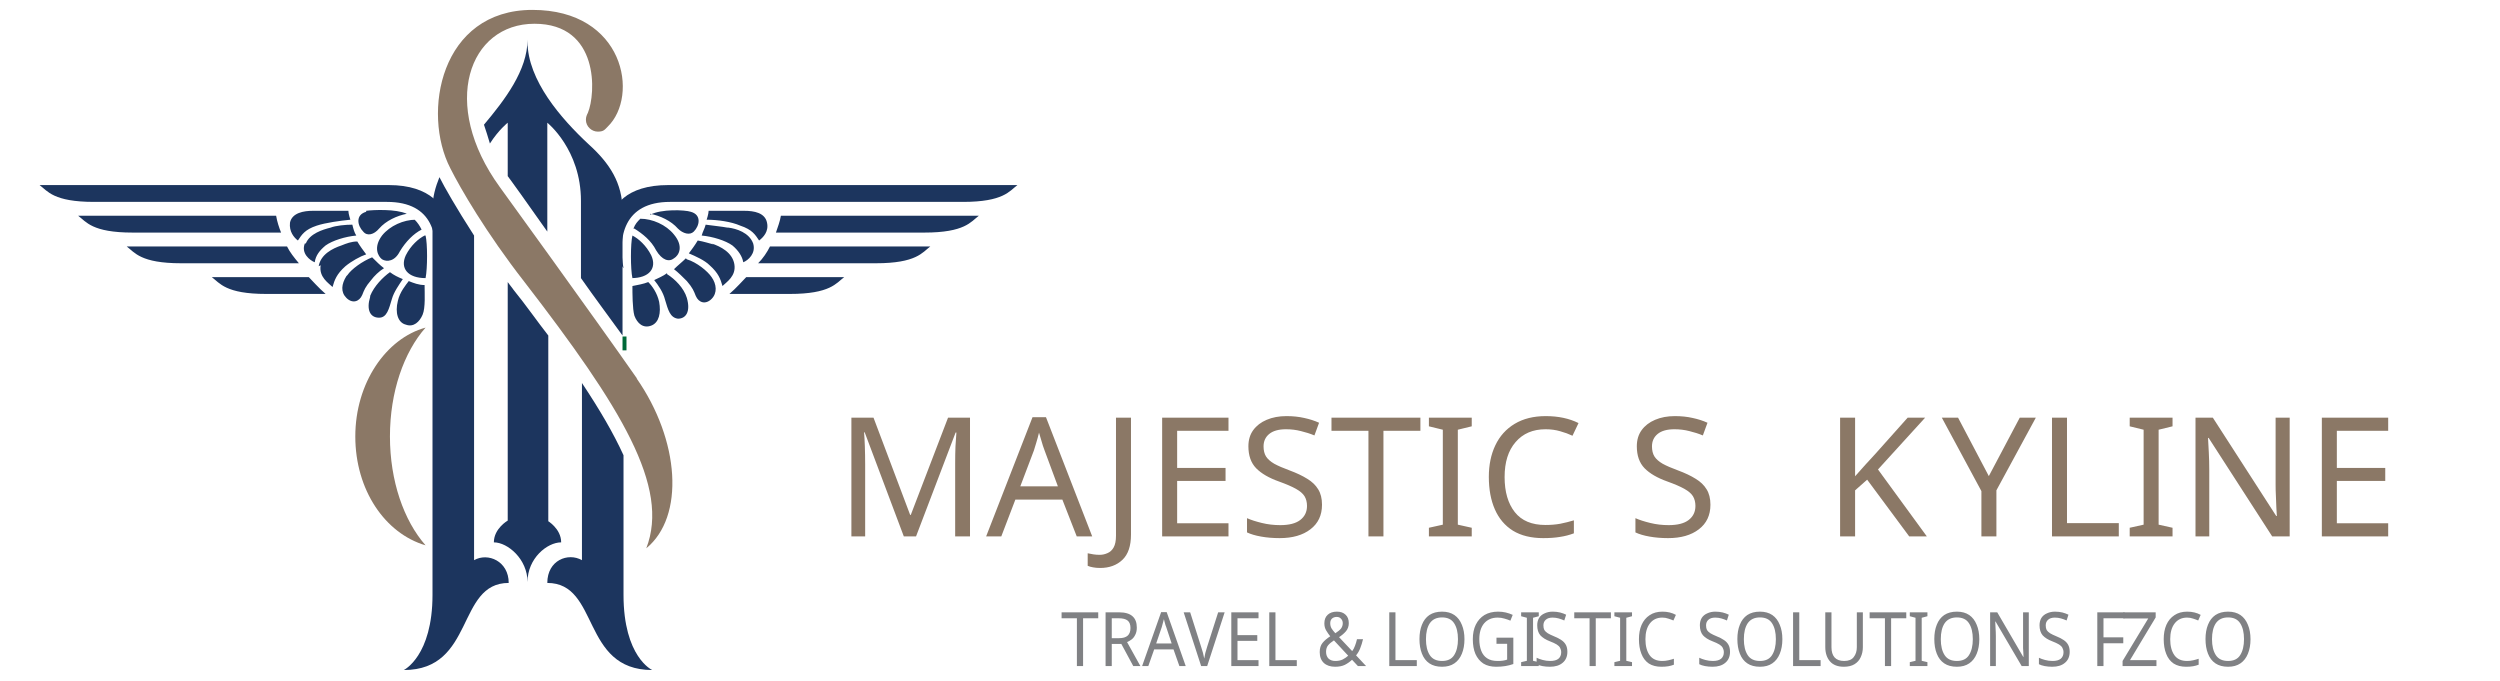
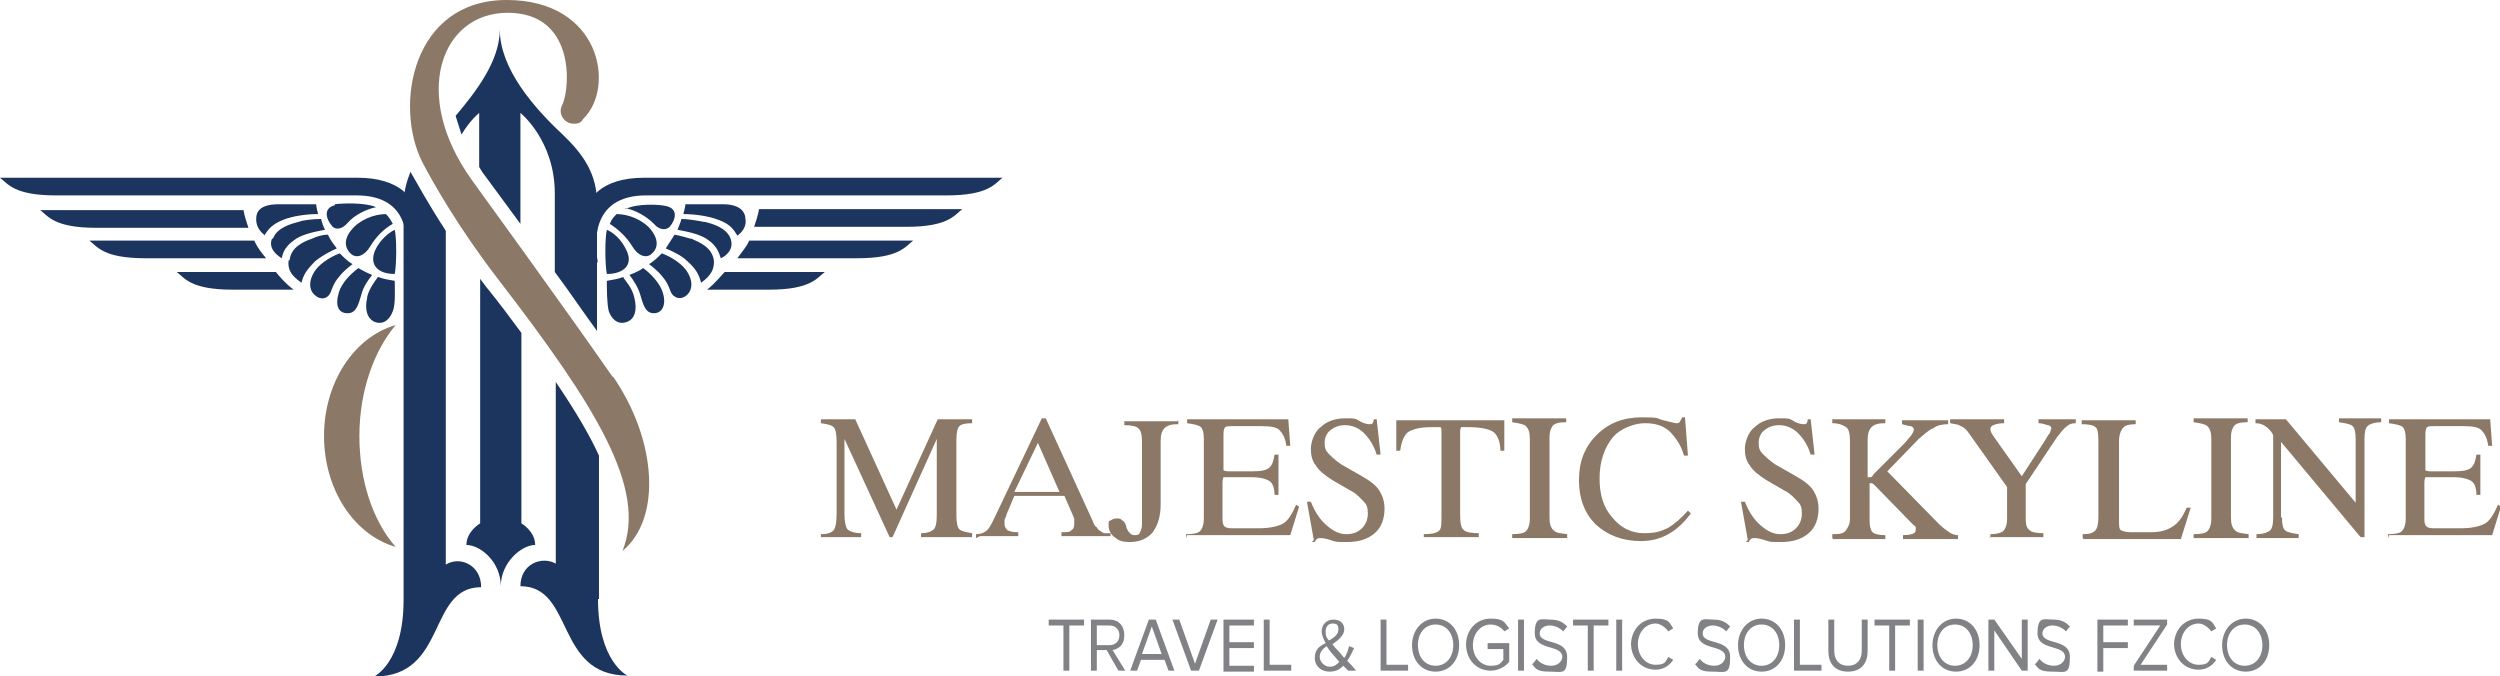
- <svg xmlns="http://www.w3.org/2000/svg" id="Layer_1" version="1.1" viewBox="0 0 252.6 68.8">
+ <svg xmlns="http://www.w3.org/2000/svg" id="Layer_1" version="1.1" viewBox="0 0 254.6 68.8">
  <defs>
    <style>
      .st0 {
-         letter-spacing: 0em;
+         fill: #808285;
      }

      .st1 {
-         letter-spacing: 0em;
+         fill: #8b7866;
      }

      .st2 {
-         letter-spacing: 0em;
-       }
- 
-       .st3 {
-         font-size: 6.9px;
-       }
- 
-       .st3, .st4 {
-         fill: #808184;
-         font-family: ProximaNova-Regular, 'Proxima Nova';
-       }
- 
-       .st5 {
-         letter-spacing: 0em;
-       }
- 
-       .st6 {
-         letter-spacing: 0em;
-       }
- 
-       .st7 {
-         letter-spacing: 0em;
-       }
- 
-       .st8 {
-         letter-spacing: 0em;
-       }
- 
-       .st9 {
-         letter-spacing: 0em;
-       }
- 
-       .st10 {
-         letter-spacing: 0em;
-       }
- 
-       .st11 {
-         letter-spacing: 0em;
-       }
- 
-       .st12 {
-         fill: none;
-         stroke: #006938;
-         stroke-miterlimit: 10;
-         stroke-width: .4px;
-       }
- 
-       .st13, .st14, .st15 {
-         fill: #8b7866;
-       }
- 
-       .st16 {
-         letter-spacing: 0em;
-       }
- 
-       .st17 {
-         letter-spacing: 0em;
-       }
- 
-       .st18 {
-         letter-spacing: 0em;
-       }
- 
-       .st19 {
-         letter-spacing: 0em;
-       }
- 
-       .st14 {
-         font-size: 16.6px;
-       }
- 
-       .st14, .st15 {
-         font-family: Dutch801BT-Roman, 'Dutch801 Rm BT';
-       }
- 
-       .st20 {
        fill: #1c355e;
-       }
- 
-       .st15 {
-         font-size: 16.8px;
-       }
- 
-       .st4 {
-         font-size: 6.9px;
-       }
- 
-       .st21 {
-         letter-spacing: 0em;
      }
    </style>
  </defs>
-   <line class="st12" x1="63.1" y1="34" x2="63.1" y2="35.4" />
-   <text class="st15" transform="translate(84.4 54.2)">
-     <tspan x="0" y="0">MAJESTIC S</tspan>
-     <tspan class="st6" x="99.9" y="0">K</tspan>
-     <tspan x="111.8" y="0">YLINE</tspan>
-   </text>
-   <text class="st4" transform="translate(107.2 67.3) scale(1 1.1)">
-     <tspan x="0" y="0">TR</tspan>
-     <tspan class="st16" x="8.2" y="0">A</tspan>
-     <tspan x="12.4" y="0">VEL &amp; </tspan>
-     <tspan class="st9" x="32.5" y="0">L</tspan>
-     <tspan class="st18" x="35.8" y="0">OGI</tspan>
-     <tspan class="st21" x="47.7" y="0">S</tspan>
-     <tspan x="51.8" y="0">TIC SO</tspan>
-     <tspan class="st5" x="73.3" y="0">L</tspan>
-     <tspan x="76.6" y="0">UTIONS F</tspan>
-     <tspan class="st11" x="107" y="0">Z</tspan>
-     <tspan x="111" y="0">CO</tspan>
-   </text>
  <g>
-     <path class="st13" d="M39.4,44.1c0-4.5,1.4-8.5,3.6-11-4,1.1-7.1,5.6-7.1,11s3,9.8,7.1,11c-2.2-2.5-3.6-6.5-3.6-11" />
-     <path class="st13" d="M64.4,38.3c-4.4-6.3-13.9-19.4-13.9-19.4-6.1-8.4-3.1-16.5,3.5-16.5s6.2,7.1,5.4,9c-.1.2-.2.4-.2.7,0,.7.6,1.2,1.2,1.2s.7-.2,1-.5c0,0,0,0,0,0,3.2-3.1,1.7-11.8-7.6-11.8s-11.2,10.4-8.3,16c1,2,3.6,6.5,7.5,11.5,9.8,12.7,14.7,20.7,12.3,26.9,3.9-3.2,3.4-10.9-1-17.2" />
-     <path class="st20" d="M53.3,4c-.2,0,.2,0,0,0,0,3.1-2.3,6.1-4.4,8.6.2.6.4,1.2.6,1.9.9-1.4,1.8-2.1,1.8-2.1v5.4c.1.1.2.3.3.4,0,0,1.6,2.2,3.7,5.2v-11s3.4,2.7,3.4,7.9v7.8c1.4,2,2.9,4,4.2,5.8v-12.6c0-2.8-1.3-4.8-3.4-6.7-2.8-2.6-6.2-6.5-6.2-10.4" />
-     <path class="st20" d="M63,60.2v-4.1h0v-10.1c-1-2.2-2.4-4.6-4.2-7.3v17.3h0v.6c-1.4-.8-3.5,0-3.5,2.3,5.3,0,3.4,8.8,10.6,8.8,0,0-2.9-1.3-2.9-7.6" />
-     <path class="st20" d="M55.4,52.7v-18.8c-1.1-1.4-2.2-3-3.5-4.6-.2-.3-.4-.5-.6-.8v24.1s-1.4.8-1.4,2.2c1.4,0,3.4,1.7,3.4,4h0c0-2.4,2-4,3.4-4,0-1.4-1.4-2.2-1.4-2.2" />
-     <path class="st20" d="M47.9,56.7v-.6s0-32.3,0-32.3c-1.8-2.8-3-4.9-3.5-5.9-.4,1-.7,2-.7,3.2h0s0,34.9,0,34.9h0v4.1c0,6.2-2.9,7.6-2.9,7.6,7.2,0,5.3-8.8,10.6-8.8,0-2.2-2.1-3.1-3.5-2.3" />
-     <path class="st20" d="M93.4,23.5h-15c.2-.6.4-1.1.5-1.7h20c-.8.6-1.4,1.7-5.5,1.7M76.6,26.6h11.9c4.1,0,4.7-1.1,5.5-1.7h-16.2c-.3.6-.7,1.2-1.2,1.7M73.8,29.7h6c4.1,0,4.7-1.1,5.5-1.7h-9.9c-.3.3-1,1.1-1.7,1.7M69.3,26.1c-.4.4-.8.7-1.2,1.1.4.3.9.8,1.3,1.2.6.7.7,1,.9,1.5.3.7,1,.9,1.6.3s.5-1.5,0-2.2c-.4-.6-1.5-1.5-2.5-1.8M67.4,27.6c-.4.3-.9.5-1.3.7.4.5.9,1.2,1.1,2,.3,1,.5,1.8,1.3,1.9.8,0,1.3-.7.9-2.1-.3-1-1.2-1.9-2-2.4M65.5,28.5c-.5.2-1.1.3-1.6.4,0,.7,0,2.3.2,3,.3.8.9,1.3,1.7,1,.8-.3,1-1.3.8-2.4-.2-.9-.7-1.6-1.1-2M77.5,22.5c-.2-1-1.3-1.2-2.3-1.2h-3.6c0,.3-.2.9-.2.9,1.1,0,2.5.2,3.4.6,1.2.4,1.5.9,1.9,1.5.4-.3,1-.9.8-1.8M73.5,23c-.5-.1-1.5-.2-2.2-.3-.1.4-.3.7-.4,1.1,1.1.1,2.4.5,3.1,1,.6.5,1,1.1,1.1,1.7.5-.2,1.3-.9,1-1.9-.4-1.1-1.7-1.5-2.5-1.6M72.1,24.7c-.4-.1-1-.3-1.6-.4-.3.5-.6.9-.9,1.3.7.3,1.6.7,2.1,1.2.9.8,1.1,1.4,1.3,2.1.4-.4,1.4-1,1.2-2.2-.2-1.2-1.4-1.8-2.3-2.1M65.7,21.6c1,.2,2.1.7,2.8,1.5.5.5,1.2.7,1.6.3.6-.6.8-1.7-.3-2-.6-.2-3-.3-4.1.3M64.1,23.1c.8.5,1.7,1.2,2.2,2.2.6,1,1.3,1.2,1.8.8.5-.3,1-1.2,0-2.4-.8-1-2.2-1.6-3.4-1.6-.3.3-.5.5-.7,1M63.8,28.1c1.8,0,2.6-1,2-2.3-.5-1-1.3-1.7-1.9-2-.2.8-.2,3.4,0,4.3M67.7,20.4h29.6c4.1,0,4.7-1.1,5.5-1.7h-35.3c-4.2,0-5.8,2.1-5.8,4s.6,3.6,1.3,4.4c-.6-3.1,0-6.7,4.7-6.7" />
-     <path class="st20" d="M7.9,21.8h20c.1.6.3,1.2.5,1.7h-15c-4.1,0-4.7-1.1-5.5-1.7M29,24.9H12.8c.8.6,1.4,1.7,5.5,1.7h11.9c-.5-.6-.9-1.1-1.2-1.7M31.3,28h-9.9c.8.6,1.4,1.7,5.5,1.7h6c-.7-.6-1.4-1.4-1.7-1.7M35,27.9c-.5.8-.6,1.6,0,2.2s1.3.4,1.6-.3c.2-.5.3-.8.9-1.5.3-.4.8-.9,1.3-1.2-.4-.3-.8-.7-1.2-1.1-1,.4-2.1,1.2-2.5,1.8M37.4,30c-.4,1.3,0,2.1.9,2.1.8,0,1-.9,1.3-1.9.2-.7.7-1.4,1.1-2-.5-.2-.9-.4-1.3-.7-.7.5-1.6,1.4-2,2.4M40.2,30.4c-.3,1.2,0,2.2.8,2.4.8.3,1.4-.3,1.7-1,.3-.7.2-2.2.2-3-.6,0-1.1-.2-1.6-.4-.3.4-.9,1.1-1.1,2M30.1,24.3c.4-.6.7-1.1,1.9-1.5.9-.3,2.4-.5,3.4-.6,0,0-.2-.6-.2-.9h-3.6c-.9,0-2.1.2-2.3,1.2-.1.9.4,1.5.8,1.8M30.8,24.6c-.4,1,.5,1.7,1,1.9.1-.7.5-1.2,1.1-1.7.7-.5,2-.9,3.1-1-.2-.3-.3-.7-.4-1.1-.7,0-1.7.1-2.2.3-.8.2-2.1.6-2.5,1.6M32.4,26.8c-.2,1.2.8,1.8,1.2,2.2.2-.7.4-1.3,1.3-2.1.6-.5,1.5-1,2.1-1.2-.3-.4-.6-.8-.9-1.3-.6,0-1.1.2-1.6.4-.9.3-2.1.9-2.3,2.1M37,21.4c-1.1.3-.9,1.4-.3,2,.4.5,1.1.3,1.6-.3.7-.8,1.8-1.3,2.8-1.5-1.1-.5-3.4-.4-4.1-.3M42,22.2c-1.2,0-2.6.6-3.4,1.6-.9,1.2-.4,2.1,0,2.4.5.3,1.3.2,1.8-.8.6-1,1.4-1.8,2.2-2.2-.2-.4-.4-.7-.7-1M42.9,23.8c-.6.3-1.4,1-1.9,2-.6,1.3.2,2.3,2,2.3.2-1,.2-3.5,0-4.3M43.8,27.1c.6-.8,1.3-2.6,1.3-4.4s-1.6-4-5.8-4H4c.8.6,1.4,1.7,5.5,1.7h29.6c4.7,0,5.3,3.5,4.7,6.7" />
+     <path class="st1" d="M83.6,54.8v-.4c.6,0,1-.1,1.3-.4.2-.3.3-.8.3-1.7v-7.3c0-.8-.1-1.3-.3-1.5-.2-.2-.6-.3-1.3-.4v-.4h3.5l4.2,9.2,4.2-9.2h3.5v.4c-.7,0-1.1.1-1.3.3s-.3.7-.3,1.4v7.7c0,.7.1,1.2.3,1.4s.7.3,1.3.4v.4h-5.2v-.4c.7,0,1.1-.2,1.3-.4s.3-.7.3-1.4v-7.8l-4.5,10h-.3l-4.6-10v7.6c0,.8.1,1.3.3,1.6.2.2.7.4,1.4.4v.4h-4.1Z" />
+     <path class="st1" d="M99.4,54.8v-.4c.4,0,.7-.1,1-.3.3-.2.5-.6.8-1.2l4.9-10.3h.4l4.8,10.5c.1.3.2.5.4.6.1.2.2.3.4.4.1.1.3.2.4.2s.3,0,.6,0v.3h-5v-.4c.5,0,.9,0,1-.2.2-.1.3-.3.3-.6s0-.2,0-.3c0,0,0-.2,0-.3l-1-2.3h-5.1l-.8,1.9c0,.2-.2.4-.2.6s0,.3,0,.4c0,.2.1.4.3.6.2.1.5.2,1,.2h.1v.4h-3.9ZM103.3,50.1h4.6l-2.2-5-2.4,5Z" />
+     <path class="st1" d="M120,42.8v.4c-.7,0-1.1.1-1.4.4s-.4.7-.4,1.4v6.4c0,1.2-.3,2.1-.8,2.8-.5.6-1.3,1-2.3,1s-1.2-.2-1.6-.5c-.4-.3-.6-.7-.6-1.2s0-.4.2-.5c.2-.1.3-.2.6-.2s.4,0,.6.2c.2.1.3.3.4.6,0,0,0,0,0,.1.2.5.5.8.8.8s.5,0,.6-.3c.1-.2.2-.4.2-.8v-8.4c0-.7-.1-1.2-.4-1.4-.2-.2-.7-.3-1.4-.3v-.4h5.4Z" />
+     <path class="st1" d="M120.8,54.8v-.4c.7,0,1.2-.1,1.4-.3s.4-.6.4-1.3v-8.1c0-.6-.1-1-.3-1.2s-.7-.3-1.4-.4v-.4h10.3l.2,2.7h-.4c-.1-.8-.4-1.3-.7-1.6s-.9-.4-1.8-.4h-3c-.4,0-.6,0-.7.1-.1,0-.2.3-.2.7v3.2c0,.2,0,.4,0,.5,0,0,.2.1.5.1h2.4c.9,0,1.5-.1,1.8-.4s.4-.7.5-1.3h.4v4.1h-.4c0-.7-.2-1.2-.5-1.4-.3-.2-.9-.4-1.8-.4h-2.4c-.2,0-.4,0-.5,0,0,0-.1.2-.1.5v3.6c0,.4,0,.7.2.9.1.1.3.2.7.2h2.8c1.1,0,2-.2,2.5-.5.5-.3.9-1,1.3-1.9l.3.2-.9,2.9h-10.5Z" />
+     <path class="st1" d="M133.8,55l-.7-3.9h.4c.4,1,.9,1.8,1.6,2.4s1.3.9,2,.9,1.2-.2,1.6-.6c.4-.4.6-.9.6-1.5s-.1-.9-.4-1.2-.7-.8-1.3-1.1l-1.9-1.1c-.8-.5-1.4-1-1.7-1.5-.4-.5-.5-1.1-.5-1.7s.3-1.7,1-2.2c.6-.6,1.5-.9,2.5-.9s1,0,1.5.3.9.3,1,.3.2,0,.3-.1c0,0,.1-.2.1-.4h.3l.4,3.6h-.4c-.3-1-.8-1.7-1.3-2.2-.5-.5-1.2-.8-1.9-.8s-1.1.2-1.5.5c-.4.3-.6.8-.6,1.3s.1.8.4,1.1c.3.3.7.7,1.3,1.1l2.1,1.2c.9.5,1.5,1,1.8,1.5s.5,1.1.5,1.8c0,1-.3,1.9-1,2.5-.7.6-1.6.9-2.8.9s-1.1,0-1.7-.2c-.6-.2-.9-.2-1-.2-.2,0-.3,0-.4.1,0,0-.2.2-.2.3h-.3Z" />
+     <path class="st1" d="M145,54.8v-.4c.8,0,1.2-.1,1.5-.3s.3-.7.3-1.5v-8.6c0-.3,0-.4-.1-.5,0,0-.3,0-.6,0h-.3c-1.2,0-1.9.2-2.4.5-.4.3-.7,1-.8,1.9h-.4v-3.1h11v3.1h-.4c0-.9-.3-1.6-.7-1.9-.4-.3-1.3-.5-2.6-.5s-.6,0-.7,0c0,0-.1.2-.1.4v8.5c0,.9.1,1.4.4,1.6.2.2.7.3,1.5.3v.4s-5.6,0-5.6,0Z" />
+     <path class="st1" d="M154,54.8v-.4c.7,0,1.2-.1,1.4-.3.2-.2.4-.6.4-1.3v-8.1c0-.6-.1-1-.4-1.3-.2-.2-.7-.3-1.4-.4v-.4h5.5v.4c-.7,0-1.2.1-1.4.4s-.3.6-.3,1.2v8.1c0,.6.1,1,.4,1.3s.7.3,1.4.4v.4s-5.5,0-5.5,0Z" />
+     <path class="st1" d="M171.9,52l.3.3c-.7.9-1.4,1.6-2.3,2.1s-1.8.7-2.8.7c-1.9,0-3.4-.6-4.6-1.7-1.1-1.1-1.7-2.6-1.7-4.5s.6-3.4,1.8-4.6c1.2-1.2,2.7-1.8,4.6-1.8s1.4.1,2.2.3,1.2.3,1.3.3c.2,0,.3,0,.4-.2s.2-.3.2-.4h.3l.3,3.9h-.4c-.3-1.1-.9-1.9-1.5-2.5-.7-.6-1.5-.8-2.5-.8s-2.5.5-3.3,1.5c-.8,1-1.3,2.4-1.3,4.1s.4,3,1.3,4c.8,1,1.9,1.6,3.2,1.6s1.7-.2,2.4-.5c.7-.4,1.4-1,2.1-1.8Z" />
+     <path class="st1" d="M178,55l-.7-3.9h.4c.4,1,.9,1.8,1.6,2.4s1.3.9,2,.9,1.2-.2,1.6-.6c.4-.4.6-.9.6-1.5s-.1-.9-.4-1.2-.7-.8-1.3-1.1l-1.9-1.1c-.8-.5-1.4-1-1.7-1.5-.4-.5-.5-1.1-.5-1.7s.3-1.7,1-2.2c.6-.6,1.5-.9,2.5-.9s1,0,1.5.3.9.3,1,.3.2,0,.3-.1c0,0,.1-.2.1-.4h.3l.4,3.6h-.4c-.3-1-.8-1.7-1.3-2.2-.5-.5-1.2-.8-1.9-.8s-1.1.2-1.5.5c-.4.3-.6.8-.6,1.3s.1.8.4,1.1c.3.3.7.7,1.3,1.1l2.1,1.2c.9.5,1.5,1,1.8,1.5s.5,1.1.5,1.8c0,1-.3,1.9-1,2.5-.7.6-1.6.9-2.8.9s-1.1,0-1.7-.2c-.6-.2-.9-.2-1-.2-.2,0-.3,0-.4.1,0,0-.2.2-.2.3h-.3Z" />
+     <path class="st1" d="M186.6,54.8v-.4h.2c.6,0,1-.1,1.2-.4s.4-.6.4-1.2v-7.9c0-.7-.1-1.2-.4-1.4s-.7-.4-1.4-.4v-.4s5.4,0,5.4,0v.4c-.7,0-1.1.1-1.4.4s-.4.7-.4,1.4v3.7c0,0,.2,0,.3,0s.2-.1.3-.3l3-3c.4-.4.6-.7.8-.9.2-.3.3-.5.3-.6s0-.3-.3-.4c-.2,0-.5-.1-.9-.2v-.4h4.7v.4c-.6,0-1.1.1-1.5.4-.5.2-.9.6-1.5,1.1l-3.2,3.3,5.2,5.3c.4.4.8.7,1.1.9.3.2.6.3.9.3v.4s-5.6,0-5.6,0v-.4c.6,0,1-.1,1.1-.2.1,0,.2-.2.2-.3s0-.2,0-.3c0-.1-.2-.2-.4-.4l-3.8-3.9s0,0,0,0c-.2-.2-.3-.2-.5-.2s0,0,0,0,0,0,0,0v3.8c0,.6.1,1,.3,1.2.2.2.7.3,1.3.3v.4h-5.3Z" />
+     <path class="st1" d="M202.7,54.8v-.4h0c.6,0,1-.1,1.3-.3.2-.2.4-.6.4-1.2v-3.3l-3.9-5.5c-.2-.3-.5-.6-.8-.7-.3-.2-.6-.2-1.1-.3v-.4h5.5v.4c-.5,0-.9.1-1.1.2s-.3.2-.3.4.1.4.3.7c0,0,0,0,0,0l2.9,4.1,2.4-3.7c.2-.4.4-.6.5-.8,0-.1.1-.3.1-.3,0-.2,0-.3-.3-.4-.2,0-.5-.2-1-.2v-.4h3.8v.4c-.4,0-.7.1-.9.3-.3.2-.6.6-1,1.1l-3.2,4.8v3.6c0,.5.1.9.4,1.1.2.2.7.3,1.4.3v.4h-5.5Z" />
+     <path class="st1" d="M212.1,54.8v-.4h0c.6,0,1.1-.1,1.3-.4.2-.2.3-.7.3-1.4v-7.8c0-.7-.1-1.2-.3-1.3-.2-.2-.7-.3-1.4-.3v-.4s5.5,0,5.5,0v.4h0c-.6,0-1.1.1-1.3.4-.2.2-.4.7-.4,1.3v8.1c0,.5,0,.9.2,1,.2.1.5.2,1,.2h2.1c.9,0,1.6-.2,2.2-.6s1-1,1.4-1.9h.4l-1,3.2h-9.9Z" />
+     <path class="st1" d="M223.4,54.8v-.4c.7,0,1.2-.1,1.4-.3.2-.2.4-.6.4-1.3v-8.1c0-.6-.1-1-.4-1.3-.2-.2-.7-.3-1.4-.4v-.4h5.5v.4c-.7,0-1.2.1-1.4.4s-.3.6-.3,1.2v8.1c0,.6.1,1,.4,1.3s.7.3,1.4.4v.4s-5.5,0-5.5,0Z" />
+     <path class="st1" d="M232.4,52.7c0,.7.1,1.1.3,1.3.2.2.7.3,1.4.4v.4h-4.3v-.4c.7,0,1.2-.2,1.4-.4s.3-.6.3-1.3v-8.4c-.2-.4-.5-.7-.8-.9-.3-.2-.6-.3-1-.3v-.4h3.1l7.1,8.5v-6.5c0-.7-.1-1.1-.3-1.3-.2-.2-.7-.3-1.4-.4v-.4h4.3v.4c-.7,0-1.2.2-1.4.4-.2.2-.3.6-.3,1.3v10h-.4l-8.1-9.7v7.7Z" />
+     <path class="st1" d="M243.2,54.8v-.4c.7,0,1.2-.1,1.4-.3s.4-.6.4-1.3v-8.1c0-.6-.1-1-.3-1.2s-.7-.3-1.4-.4v-.4h10.3l.2,2.7h-.4c-.1-.8-.4-1.3-.7-1.6s-.9-.4-1.8-.4h-3c-.4,0-.6,0-.7.1-.1,0-.2.3-.2.7v3.2c0,.2,0,.4,0,.5,0,0,.2.1.5.1h2.4c.9,0,1.5-.1,1.8-.4s.4-.7.5-1.3h.4v4.1h-.4c0-.7-.2-1.2-.5-1.4-.3-.2-.9-.4-1.8-.4h-2.4c-.2,0-.4,0-.5,0,0,0-.1.2-.1.5v3.6c0,.4,0,.7.2.9.1.1.3.2.7.2h2.8c1.1,0,2-.2,2.5-.5.5-.3.9-1,1.3-1.9l.3.2-.9,2.9h-10.5Z" />
  </g>
  <g>
-     <text class="st14" transform="translate(29.6 -69.3)">
-       <tspan x="0" y="0">MAJESTIC S</tspan>
-       <tspan class="st17" x="98.9" y="0">K</tspan>
-       <tspan class="st19" x="110.7" y="0">YLINE</tspan>
-     </text>
-     <text class="st3" transform="translate(52.2 -56.3) scale(1 1.1)">
-       <tspan x="0" y="0">TR</tspan>
-       <tspan class="st7" x="8.1" y="0">A</tspan>
-       <tspan class="st2" x="12.3" y="0">VEL &amp; </tspan>
-       <tspan class="st8" x="32.2" y="0">L</tspan>
-       <tspan x="35.5" y="0">OGI</tspan>
-       <tspan class="st10" x="47.3" y="0">S</tspan>
-       <tspan x="51.3" y="0">TIC SO</tspan>
-       <tspan class="st0" x="72.5" y="0">L</tspan>
-       <tspan x="75.9" y="0">UTIONS F</tspan>
-       <tspan class="st1" x="106" y="0">Z</tspan>
-       <tspan x="109.9" y="0">CO</tspan>
-     </text>
-     <path class="st13" d="M97.5-115c0-4.4,1.4-8.4,3.6-10.9-4,1.1-7,5.6-7,10.9s3,9.7,7,10.9c-2.2-2.5-3.6-6.4-3.6-10.9" />
-     <path class="st13" d="M122.2-120.8c-4.3-6.2-13.7-19.2-13.7-19.2-6.1-8.3-3.1-16.4,3.4-16.4s6.2,7.1,5.4,8.9c-.1.2-.2.4-.2.7,0,.7.6,1.2,1.2,1.2s.7-.2,1-.5c0,0,0,0,0,0,3.2-3.1,1.7-11.6-7.5-11.6s-11.1,10.3-8.2,15.8c1,2,3.5,6.4,7.4,11.4,9.7,12.6,14.6,20.5,12.2,26.6,3.8-3.2,3.3-10.8-1-17" />
-     <path class="st20" d="M111.2-154.7c-.2,0,.2,0,0,0,0,3-2.3,6.1-4.3,8.5.2.6.4,1.2.6,1.8.9-1.4,1.8-2.1,1.8-2.1v5.3c.1.1.2.3.3.4,0,0,1.6,2.2,3.7,5.1v-10.9s3.4,2.7,3.4,7.8v7.7c1.4,1.9,2.8,3.9,4.1,5.8v-12.5c0-2.8-1.3-4.7-3.4-6.7-2.8-2.6-6.2-6.4-6.2-10.3" />
-     <path class="st20" d="M120.8-99.1v-4.1h0v-10c-1-2.1-2.4-4.5-4.2-7.2v17.1h0v.6c-1.4-.8-3.5,0-3.5,2.2,5.3,0,3.3,8.8,10.5,8.8,0,0-2.8-1.3-2.8-7.5" />
-     <path class="st20" d="M113.3-106.5v-18.6c-1.1-1.4-2.2-2.9-3.4-4.5-.2-.3-.4-.5-.6-.8v23.9s-1.3.8-1.3,2.1c1.3,0,3.3,1.7,3.3,4h0c0-2.3,2-4,3.3-4,0-1.3-1.3-2.1-1.3-2.1" />
-     <path class="st20" d="M105.9-102.6v-.6s0-32,0-32c-1.8-2.7-2.9-4.8-3.4-5.8-.4,1-.6,2-.7,3.2h0s0,34.6,0,34.6h0v4.1c0,6.2-2.8,7.5-2.8,7.5,7.2,0,5.2-8.8,10.5-8.8,0-2.2-2.1-3-3.5-2.2" />
-     <path class="st20" d="M150.9-135.4h-14.8c.2-.6.4-1.1.5-1.7h19.8c-.8.6-1.4,1.7-5.5,1.7M134.3-132.3h11.8c4.1,0,4.7-1.1,5.5-1.7h-16.1c-.3.6-.7,1.2-1.2,1.7M131.5-129.3h6c4.1,0,4.7-1.1,5.5-1.7h-9.8c-.3.3-.9,1.1-1.7,1.7M127-132.9c-.4.4-.8.7-1.2,1.1.4.3.9.8,1.3,1.2.6.7.7,1,.9,1.5.3.7,1,.9,1.6.3s.5-1.4,0-2.2c-.4-.6-1.5-1.4-2.5-1.8M125.2-131.4c-.4.3-.9.5-1.3.7.4.5.9,1.2,1.1,1.9.3,1,.5,1.8,1.3,1.8.8,0,1.3-.7.9-2-.3-1-1.2-1.9-2-2.4M123.3-130.5c-.5.2-1.1.3-1.6.4,0,.7,0,2.2.2,2.9.3.8.9,1.3,1.7,1,.8-.3,1-1.3.8-2.4-.2-.9-.7-1.6-1.1-2M135.2-136.4c-.2-1-1.3-1.2-2.2-1.2h-3.6c0,.3-.2.9-.2.9,1.1,0,2.5.2,3.4.6,1.2.4,1.5.9,1.9,1.5.4-.3.9-.9.8-1.8M131.2-135.9c-.5-.1-1.5-.2-2.2-.3-.1.4-.3.7-.4,1.1,1.1.1,2.4.5,3.1,1,.6.5,1,1.1,1.1,1.7.5-.2,1.3-.9.9-1.9-.4-1-1.7-1.4-2.5-1.6M129.8-134.2c-.4-.1-1-.3-1.5-.4-.3.5-.6.9-.9,1.3.7.3,1.6.7,2.1,1.2.9.8,1.1,1.3,1.3,2.1.4-.4,1.4-.9,1.2-2.2-.2-1.2-1.4-1.8-2.2-2.1M123.5-137.3c1,.2,2.1.7,2.8,1.5.5.5,1.2.7,1.6.3.6-.6.8-1.7-.3-2-.6-.2-3-.3-4,.2M121.9-135.8c.8.5,1.6,1.2,2.2,2.2.6,1,1.3,1.2,1.8.8.5-.3,1-1.2,0-2.4-.8-1-2.2-1.6-3.4-1.6-.3.3-.5.5-.7.9M121.6-130.8c1.8,0,2.6-1,2-2.3-.5-1-1.3-1.7-1.9-2-.2.8-.2,3.3,0,4.3M125.5-138.5h29.3c4.1,0,4.7-1.1,5.5-1.7h-35c-4.2,0-5.8,2.1-5.8,3.9s.6,3.6,1.3,4.4c-.6-3.1,0-6.6,4.7-6.6" />
-     <path class="st20" d="M66.3-137.1h19.8c.1.6.3,1.1.5,1.7h-14.8c-4.1,0-4.7-1.1-5.5-1.7M87.2-134h-16.1c.8.6,1.4,1.7,5.5,1.7h11.8c-.4-.5-.8-1.1-1.2-1.7M89.4-131h-9.8c.8.6,1.4,1.7,5.5,1.7h6c-.7-.6-1.4-1.4-1.7-1.7M93.1-131.1c-.5.8-.6,1.6,0,2.2s1.3.4,1.6-.3c.2-.5.3-.8.9-1.5.3-.4.8-.9,1.3-1.2-.4-.3-.8-.7-1.2-1.1-1,.4-2.1,1.2-2.5,1.8M95.5-129c-.4,1.3,0,2.1.9,2,.8,0,1-.9,1.3-1.8.2-.7.7-1.4,1.1-1.9-.5-.2-.9-.4-1.3-.7-.7.5-1.6,1.4-2,2.4M98.3-128.5c-.3,1.1,0,2.1.8,2.4.8.3,1.4-.3,1.7-1,.3-.7.2-2.2.2-2.9-.6,0-1.1-.2-1.6-.4-.3.4-.9,1.1-1.1,2M88.2-134.6c.4-.6.7-1.1,1.9-1.5.9-.3,2.3-.5,3.4-.6,0,0-.2-.6-.2-.9h-3.6c-.9,0-2.1.2-2.2,1.2-.1.9.4,1.5.8,1.8M89-134.3c-.4,1,.5,1.7.9,1.9.1-.6.5-1.2,1.1-1.7.7-.5,2-.9,3.1-1-.2-.3-.3-.7-.4-1.1-.7,0-1.7.1-2.2.3-.8.2-2.1.6-2.5,1.6M90.5-132.2c-.2,1.2.8,1.8,1.2,2.2.2-.7.4-1.3,1.3-2.1.6-.5,1.5-.9,2.1-1.2-.3-.4-.6-.8-.9-1.3-.6,0-1.1.2-1.5.4-.9.3-2.1.8-2.2,2.1M95.1-137.5c-1.1.3-.9,1.4-.3,2,.4.5,1.1.3,1.6-.3.7-.8,1.8-1.3,2.8-1.5-1.1-.5-3.4-.4-4-.2M100-136.7c-1.2,0-2.6.6-3.4,1.6-.9,1.2-.4,2,0,2.4.5.3,1.3.2,1.8-.8.5-1,1.4-1.7,2.2-2.2-.2-.4-.4-.7-.7-.9M100.9-135.1c-.6.3-1.4,1-1.9,2-.6,1.3.2,2.3,2,2.3.2-1,.2-3.5,0-4.3M101.8-131.9c.6-.8,1.3-2.5,1.3-4.4s-1.6-3.9-5.8-3.9h-35c.8.6,1.4,1.7,5.5,1.7h29.3c4.7,0,5.3,3.5,4.7,6.6" />
+     <path class="st0" d="M108.3,68.3v-4.6h-1.5v-.6h3.6v.6h-1.5v4.6h-.6Z" />
+     <path class="st0" d="M113.9,68.3l-1.2-2.1h-1v2.1h-.6v-5.2h1.9c.9,0,1.5.6,1.5,1.6s-.6,1.4-1.2,1.5l1.3,2.1h-.7ZM114,64.7c0-.6-.4-1-1-1h-1.3v2h1.3c.6,0,1-.4,1-1Z" />
+     <path class="st0" d="M119,68.3l-.4-1.1h-2.4l-.4,1.1h-.7l1.9-5.2h.7l1.9,5.2h-.7ZM117.3,63.8l-1,2.8h2l-1-2.8Z" />
+     <path class="st0" d="M121.3,68.3l-1.9-5.2h.7l1.6,4.5,1.6-4.5h.7l-1.9,5.2h-.7Z" />
+     <path class="st0" d="M124.6,68.3v-5.2h3.1v.6h-2.5v1.7h2.5v.6h-2.5v1.8h2.5v.6h-3.1Z" />
+     <path class="st0" d="M128.7,68.3v-5.2h.6v4.6h2.2v.6h-2.8Z" />
+     <path class="st0" d="M137.3,68.3c-.1-.1-.3-.3-.5-.5-.4.4-.8.6-1.4.6-.8,0-1.5-.5-1.5-1.4s.5-1.2,1.1-1.5c-.2-.4-.4-.8-.4-1.2,0-.7.5-1.2,1.2-1.2s1.1.4,1.1,1-.6,1.1-1.2,1.5c.2.3.4.5.6.7.2.2.4.5.6.7.3-.4.4-.9.5-1.2l.5.2c-.2.4-.4.9-.7,1.3.3.3.6.6.9,1h-.7ZM136.4,67.4c-.3-.3-.5-.6-.7-.8-.2-.2-.4-.5-.6-.8-.4.3-.7.6-.7,1.1s.5,1,1,1,.7-.2,1-.5ZM135.4,65.2c.5-.3.9-.6.9-1.1s-.2-.6-.6-.6-.7.3-.7.8.1.6.3.9Z" />
+     <path class="st0" d="M140.6,68.3v-5.2h.6v4.6h2.2v.6h-2.8Z" />
+     <path class="st0" d="M143.8,65.7c0-1.5,1-2.7,2.4-2.7s2.4,1.1,2.4,2.7-1,2.7-2.4,2.7-2.4-1.1-2.4-2.7ZM148,65.7c0-1.2-.7-2.1-1.8-2.1s-1.8.9-1.8,2.1.7,2.1,1.8,2.1,1.8-.9,1.8-2.1Z" />
+     <path class="st0" d="M149.3,65.7c0-1.6,1.1-2.7,2.5-2.7s1.4.4,1.9,1l-.5.3c-.3-.4-.8-.7-1.4-.7-1,0-1.8.9-1.8,2.1s.8,2.1,1.8,2.1,1-.3,1.3-.6v-1.1h-1.6v-.6h2.2v1.9c-.4.5-1.1.9-1.9.9-1.4,0-2.5-1.1-2.5-2.7Z" />
+     <path class="st0" d="M154.6,68.3v-5.2h.6v5.2h-.6Z" />
+     <path class="st0" d="M156.1,67.6l.4-.5c.3.4.8.7,1.5.7s1.1-.5,1.1-.9c0-1.3-2.8-.6-2.8-2.4s.7-1.4,1.6-1.4,1.3.3,1.7.7l-.4.5c-.4-.4-.9-.6-1.4-.6s-1,.3-1,.8c0,1.2,2.8.5,2.8,2.4s-.5,1.5-1.8,1.5-1.4-.3-1.8-.8Z" />
+     <path class="st0" d="M161.7,68.3v-4.6h-1.5v-.6h3.6v.6h-1.5v4.6h-.6Z" />
+     <path class="st0" d="M164.6,68.3v-5.2h.6v5.2h-.6Z" />
+     <path class="st0" d="M166.1,65.7c0-1.6,1.1-2.7,2.5-2.7s1.4.4,1.8,1l-.5.3c-.3-.4-.8-.8-1.3-.8-1,0-1.8.9-1.8,2.1s.8,2.1,1.8,2.1,1-.3,1.3-.8l.5.3c-.4.6-1,1-1.8,1-1.4,0-2.5-1.1-2.5-2.7Z" />
+     <path class="st0" d="M172.7,67.6l.4-.5c.3.4.8.7,1.5.7s1.1-.5,1.1-.9c0-1.3-2.8-.6-2.8-2.4s.7-1.4,1.6-1.4,1.3.3,1.7.7l-.4.5c-.4-.4-.9-.6-1.4-.6s-1,.3-1,.8c0,1.2,2.8.5,2.8,2.4s-.5,1.5-1.8,1.5-1.4-.3-1.8-.8Z" />
+     <path class="st0" d="M177,65.7c0-1.5,1-2.7,2.4-2.7s2.4,1.1,2.4,2.7-1,2.7-2.4,2.7-2.4-1.1-2.4-2.7ZM181.2,65.7c0-1.2-.7-2.1-1.8-2.1s-1.8.9-1.8,2.1.7,2.1,1.8,2.1,1.8-.9,1.8-2.1Z" />
+     <path class="st0" d="M182.7,68.3v-5.2h.6v4.6h2.2v.6h-2.8Z" />
+     <path class="st0" d="M186.2,66.3v-3.2h.6v3.2c0,.9.5,1.5,1.4,1.5s1.4-.6,1.4-1.5v-3.2h.6v3.2c0,1.3-.7,2.1-2,2.1s-2-.8-2-2.1Z" />
+     <path class="st0" d="M192.4,68.3v-4.6h-1.5v-.6h3.6v.6h-1.5v4.6h-.6Z" />
+     <path class="st0" d="M195.3,68.3v-5.2h.6v5.2h-.6Z" />
+     <path class="st0" d="M196.8,65.7c0-1.5,1-2.7,2.4-2.7s2.4,1.1,2.4,2.7-1,2.7-2.4,2.7-2.4-1.1-2.4-2.7ZM200.9,65.7c0-1.2-.7-2.1-1.8-2.1s-1.8.9-1.8,2.1.7,2.1,1.8,2.1,1.8-.9,1.8-2.1Z" />
+     <path class="st0" d="M205.9,68.3l-2.8-4.1v4.1h-.6v-5.2h.6l2.8,4v-4h.6v5.2h-.6Z" />
+     <path class="st0" d="M207.3,67.6l.4-.5c.3.4.8.7,1.5.7s1.1-.5,1.1-.9c0-1.3-2.8-.6-2.8-2.4s.7-1.4,1.6-1.4,1.3.3,1.7.7l-.4.5c-.4-.4-.9-.6-1.4-.6s-1,.3-1,.8c0,1.2,2.8.5,2.8,2.4s-.5,1.5-1.8,1.5-1.4-.3-1.8-.8Z" />
+     <path class="st0" d="M213.6,68.3v-5.2h3.1v.6h-2.5v1.7h2.5v.6h-2.5v2.4h-.6Z" />
+     <path class="st0" d="M217.3,68.3v-.5l2.7-4.1h-2.7v-.6h3.4v.5l-2.7,4.1h2.7v.6h-3.5Z" />
+     <path class="st0" d="M221.4,65.7c0-1.6,1.1-2.7,2.5-2.7s1.4.4,1.8,1l-.5.3c-.3-.4-.8-.8-1.3-.8-1,0-1.8.9-1.8,2.1s.8,2.1,1.8,2.1,1-.3,1.3-.8l.5.3c-.4.6-1,1-1.8,1-1.4,0-2.5-1.1-2.5-2.7Z" />
+     <path class="st0" d="M226.3,65.7c0-1.5,1-2.7,2.4-2.7s2.4,1.1,2.4,2.7-1,2.7-2.4,2.7-2.4-1.1-2.4-2.7ZM230.4,65.7c0-1.2-.7-2.1-1.8-2.1s-1.8.9-1.8,2.1.7,2.1,1.8,2.1,1.8-.9,1.8-2.1Z" />
+   </g>
+   <g>
+     <path class="st1" d="M36.6,44.4c0-4.6,1.5-8.7,3.7-11.3-4.2,1.2-7.3,5.8-7.3,11.3s3.1,10.1,7.3,11.3c-2.3-2.6-3.7-6.7-3.7-11.3" />
+     <path class="st1" d="M62.4,38.4c-4.5-6.5-14.3-20-14.3-20-6.3-8.7-3.2-17.1,3.6-17.1s6.4,7.4,5.6,9.3c-.1.2-.2.4-.2.7,0,.7.6,1.3,1.3,1.3s.8-.2,1-.5c0,0,0,0,0,0,3.3-3.2,1.8-12.1-7.8-12.1s-11.5,10.7-8.6,16.5c1.1,2.1,3.7,6.7,7.7,11.9,10.1,13.1,15.2,21.4,12.7,27.7,4-3.3,3.5-11.3-1-17.8" />
+     <path class="st2" d="M50.9,3c-.2,0,.2,0,0,0,0,3.2-2.4,6.3-4.5,8.8.2.6.4,1.3.6,1.9.9-1.5,1.8-2.2,1.8-2.2v5.5c.1.2.2.3.3.5,0,0,1.7,2.3,3.9,5.3v-11.3s3.5,2.8,3.5,8.2v8c1.5,2,2.9,4.1,4.3,6v-13c0-2.9-1.3-4.9-3.5-7-2.9-2.7-6.4-6.7-6.4-10.7" />
+     <path class="st2" d="M61,61v-4.2h0v-10.4c-1-2.2-2.5-4.7-4.4-7.5v17.9h0v.6c-1.4-.8-3.6,0-3.6,2.3,5.5,0,3.5,9.1,10.9,9.1,0,0-3-1.4-3-7.8" />
+     <path class="st2" d="M53.1,53.3v-19.4c-1.1-1.5-2.3-3.1-3.6-4.7-.2-.3-.4-.5-.6-.8v24.9s-1.4.8-1.4,2.2c1.4,0,3.5,1.7,3.5,4.2h0c0-2.4,2.1-4.2,3.5-4.2,0-1.4-1.4-2.2-1.4-2.2" />
+     <path class="st2" d="M45.4,57.4v-.6s0-33.3,0-33.3c-1.9-2.9-3-5-3.6-6-.4,1-.7,2.1-.7,3.3h0s0,36.1,0,36.1h0v4.2c0,6.4-3,7.8-3,7.8,7.5,0,5.4-9.1,10.9-9.1,0-2.3-2.2-3.2-3.6-2.3" />
+     <path class="st2" d="M92.3,23.1h-15.5c.2-.6.4-1.2.5-1.8h20.7c-.8.6-1.4,1.8-5.7,1.8M75,26.3h12.3c4.3,0,4.9-1.2,5.7-1.8h-16.7c-.3.7-.8,1.2-1.2,1.8M72.1,29.5h6.2c4.3,0,4.9-1.2,5.7-1.8h-10.2c-.3.3-1,1.2-1.8,1.8M67.4,25.8c-.4.4-.8.8-1.3,1.1.4.3,1,.8,1.3,1.2.6.7.7,1.1.9,1.6.3.7,1.1.9,1.7.3s.5-1.5,0-2.3c-.4-.7-1.5-1.5-2.6-1.9M65.5,27.3c-.4.3-.9.5-1.4.7.4.5.9,1.3,1.1,2,.3,1,.5,1.9,1.4,1.9.8,0,1.3-.8.9-2.1-.3-1-1.3-2-2-2.5M63.5,28.2c-.5.2-1.1.3-1.7.4,0,.8,0,2.3.2,3.1.3.8.9,1.4,1.8,1.1.9-.3,1.1-1.3.8-2.5-.2-.9-.8-1.6-1.1-2M75.9,22.1c-.2-1.1-1.4-1.3-2.3-1.3h-3.8c0,.3-.2.9-.2,1,1.1,0,2.6.2,3.6.6,1.3.5,1.5,1,1.9,1.6.4-.3,1-.9.8-1.8M71.7,22.6c-.5-.1-1.6-.3-2.3-.3-.1.4-.3.8-.4,1.1,1.1.2,2.5.5,3.2,1.1.7.5,1,1.1,1.2,1.8.5-.2,1.4-.9,1-2-.4-1.1-1.8-1.5-2.6-1.7M70.3,24.3c-.4-.1-1-.3-1.6-.4-.3.5-.6.9-.9,1.4.7.3,1.6.7,2.2,1.3.9.8,1.2,1.4,1.4,2.2.5-.4,1.4-1,1.3-2.3-.2-1.3-1.4-1.8-2.3-2.2M63.7,21.2c1,.2,2.1.8,2.9,1.6.5.6,1.2.7,1.6.3.6-.7.9-1.8-.3-2.1-.7-.2-3.1-.3-4.2.3M62.1,22.8c.8.5,1.7,1.3,2.3,2.3.6,1,1.4,1.2,1.9.8.5-.4,1-1.2,0-2.5-.8-1-2.3-1.6-3.5-1.6-.3.3-.5.5-.7,1M61.8,27.9c1.8,0,2.7-1,2-2.4-.5-1.1-1.3-1.8-2-2.1-.2.8-.2,3.5,0,4.5M65.8,19.9h30.6c4.3,0,4.9-1.2,5.7-1.8h-36.5c-4.4,0-6,2.2-6,4.1s.7,3.7,1.3,4.6c-.6-3.2,0-6.9,4.9-6.9" />
+     <path class="st2" d="M4.1,21.4h20.7c.1.6.3,1.2.5,1.8h-15.5c-4.3,0-4.9-1.2-5.7-1.8M25.8,24.5H9.1c.8.6,1.4,1.8,5.7,1.8h12.3c-.5-.6-.9-1.1-1.2-1.8M28.2,27.7h-10.2c.8.6,1.4,1.8,5.7,1.8h6.2c-.8-.6-1.5-1.4-1.8-1.8M32,27.7c-.5.8-.6,1.7,0,2.3s1.4.5,1.7-.3c.2-.5.3-.9.9-1.6.3-.4.9-.9,1.3-1.2-.5-.3-.9-.7-1.3-1.1-1.1.4-2.2,1.2-2.6,1.9M34.5,29.8c-.4,1.4,0,2.1.9,2.1.9,0,1.1-.9,1.4-1.9.2-.8.7-1.5,1.1-2-.5-.2-.9-.4-1.4-.7-.8.6-1.7,1.5-2,2.5M37.4,30.3c-.3,1.2,0,2.2.8,2.5.9.3,1.5-.3,1.8-1.1.3-.7.2-2.3.2-3.1-.6-.1-1.2-.2-1.7-.4-.3.4-.9,1.2-1.1,2M26.9,24c.4-.6.7-1.1,1.9-1.6,1-.4,2.4-.6,3.6-.6,0,0-.2-.7-.2-1h-3.8c-1,0-2.2.2-2.3,1.3-.1.9.4,1.5.8,1.8M27.7,24.3c-.4,1,.5,1.7,1,2,.1-.7.5-1.3,1.2-1.8.7-.6,2.1-.9,3.2-1.1-.2-.4-.3-.7-.4-1.1-.7,0-1.8.1-2.3.3-.8.2-2.2.6-2.6,1.7M29.4,26.5c-.2,1.3.8,1.9,1.3,2.3.2-.8.5-1.3,1.4-2.2.6-.5,1.5-1,2.2-1.3-.3-.4-.7-.9-.9-1.4-.6,0-1.2.2-1.6.4-.9.3-2.2.9-2.3,2.2M34.1,20.9c-1.2.3-.9,1.4-.3,2.1.4.5,1.1.3,1.6-.3.7-.8,1.9-1.4,2.9-1.6-1.1-.5-3.5-.4-4.2-.3M39.3,21.8c-1.2,0-2.7.6-3.5,1.6-1,1.2-.5,2.1,0,2.5.5.4,1.3.2,1.9-.8.6-1,1.4-1.8,2.3-2.3-.2-.4-.4-.7-.7-1M40.2,23.4c-.6.3-1.5,1-2,2.1-.6,1.4.2,2.4,2,2.4.2-1,.2-3.7,0-4.5M41.1,26.8c.7-.9,1.3-2.6,1.3-4.6s-1.7-4.1-6-4.1H0c.8.6,1.4,1.8,5.7,1.8h30.6c4.9,0,5.5,3.6,4.9,6.9" />
  </g>
</svg>
